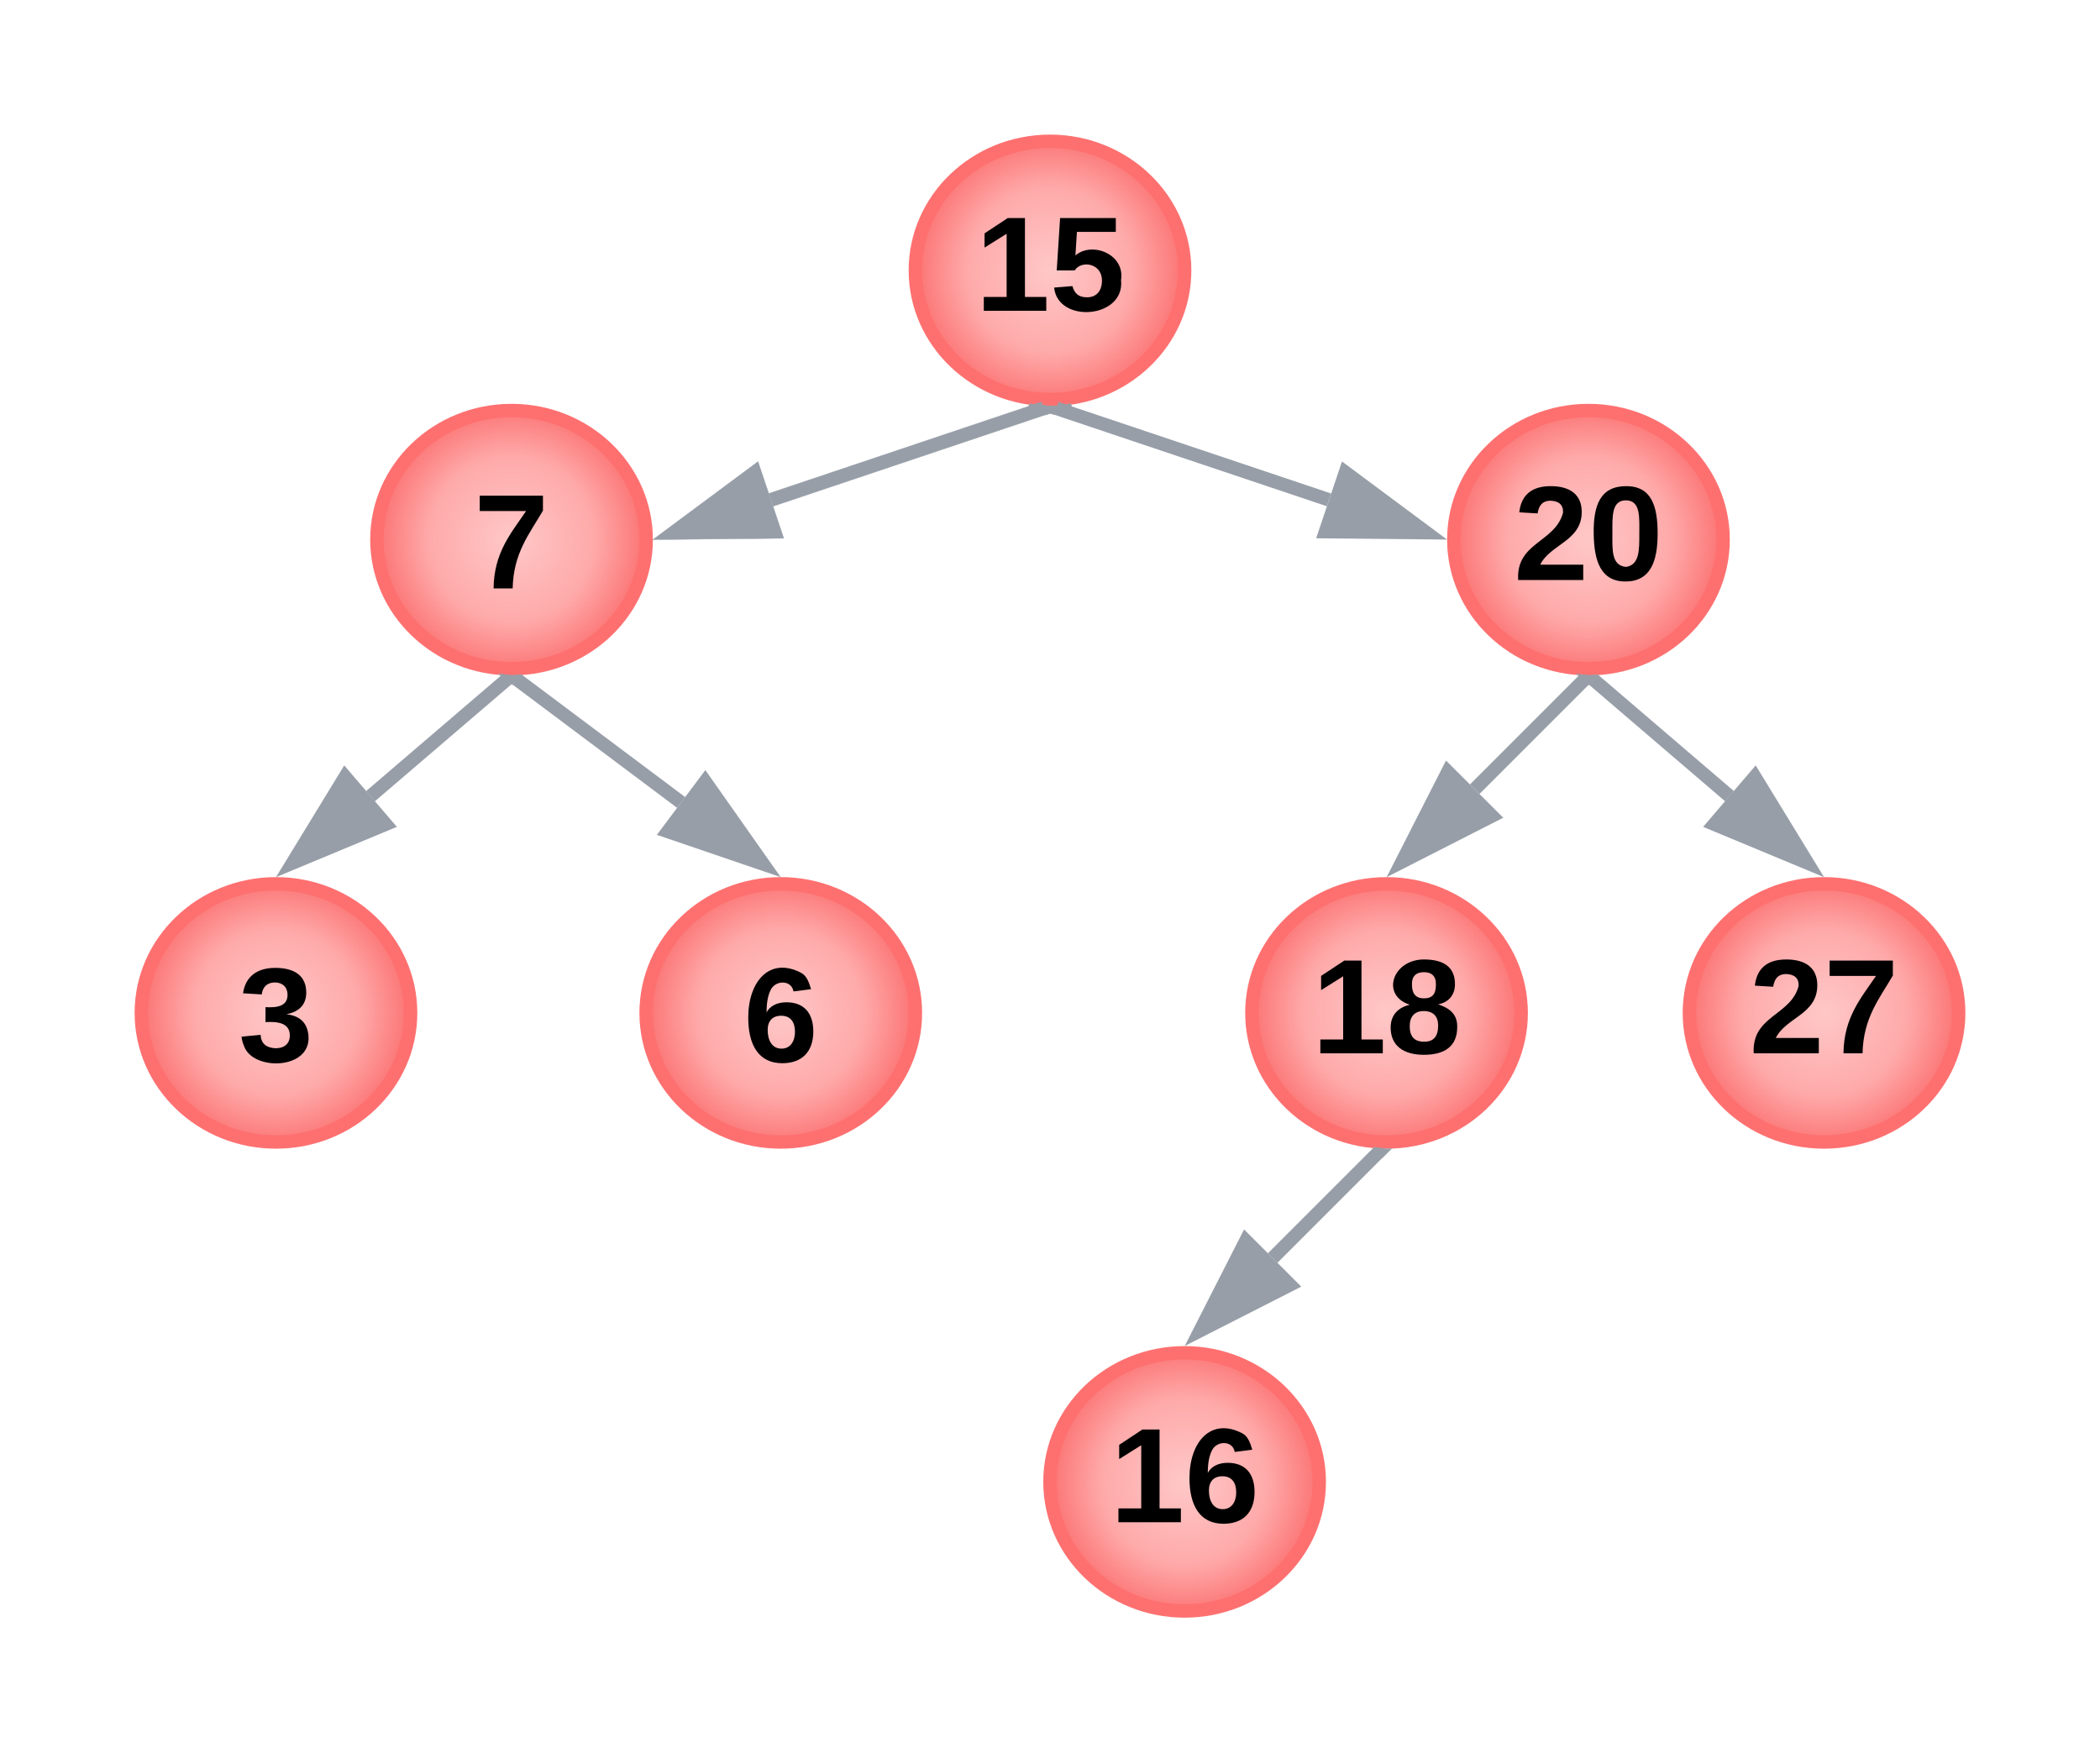
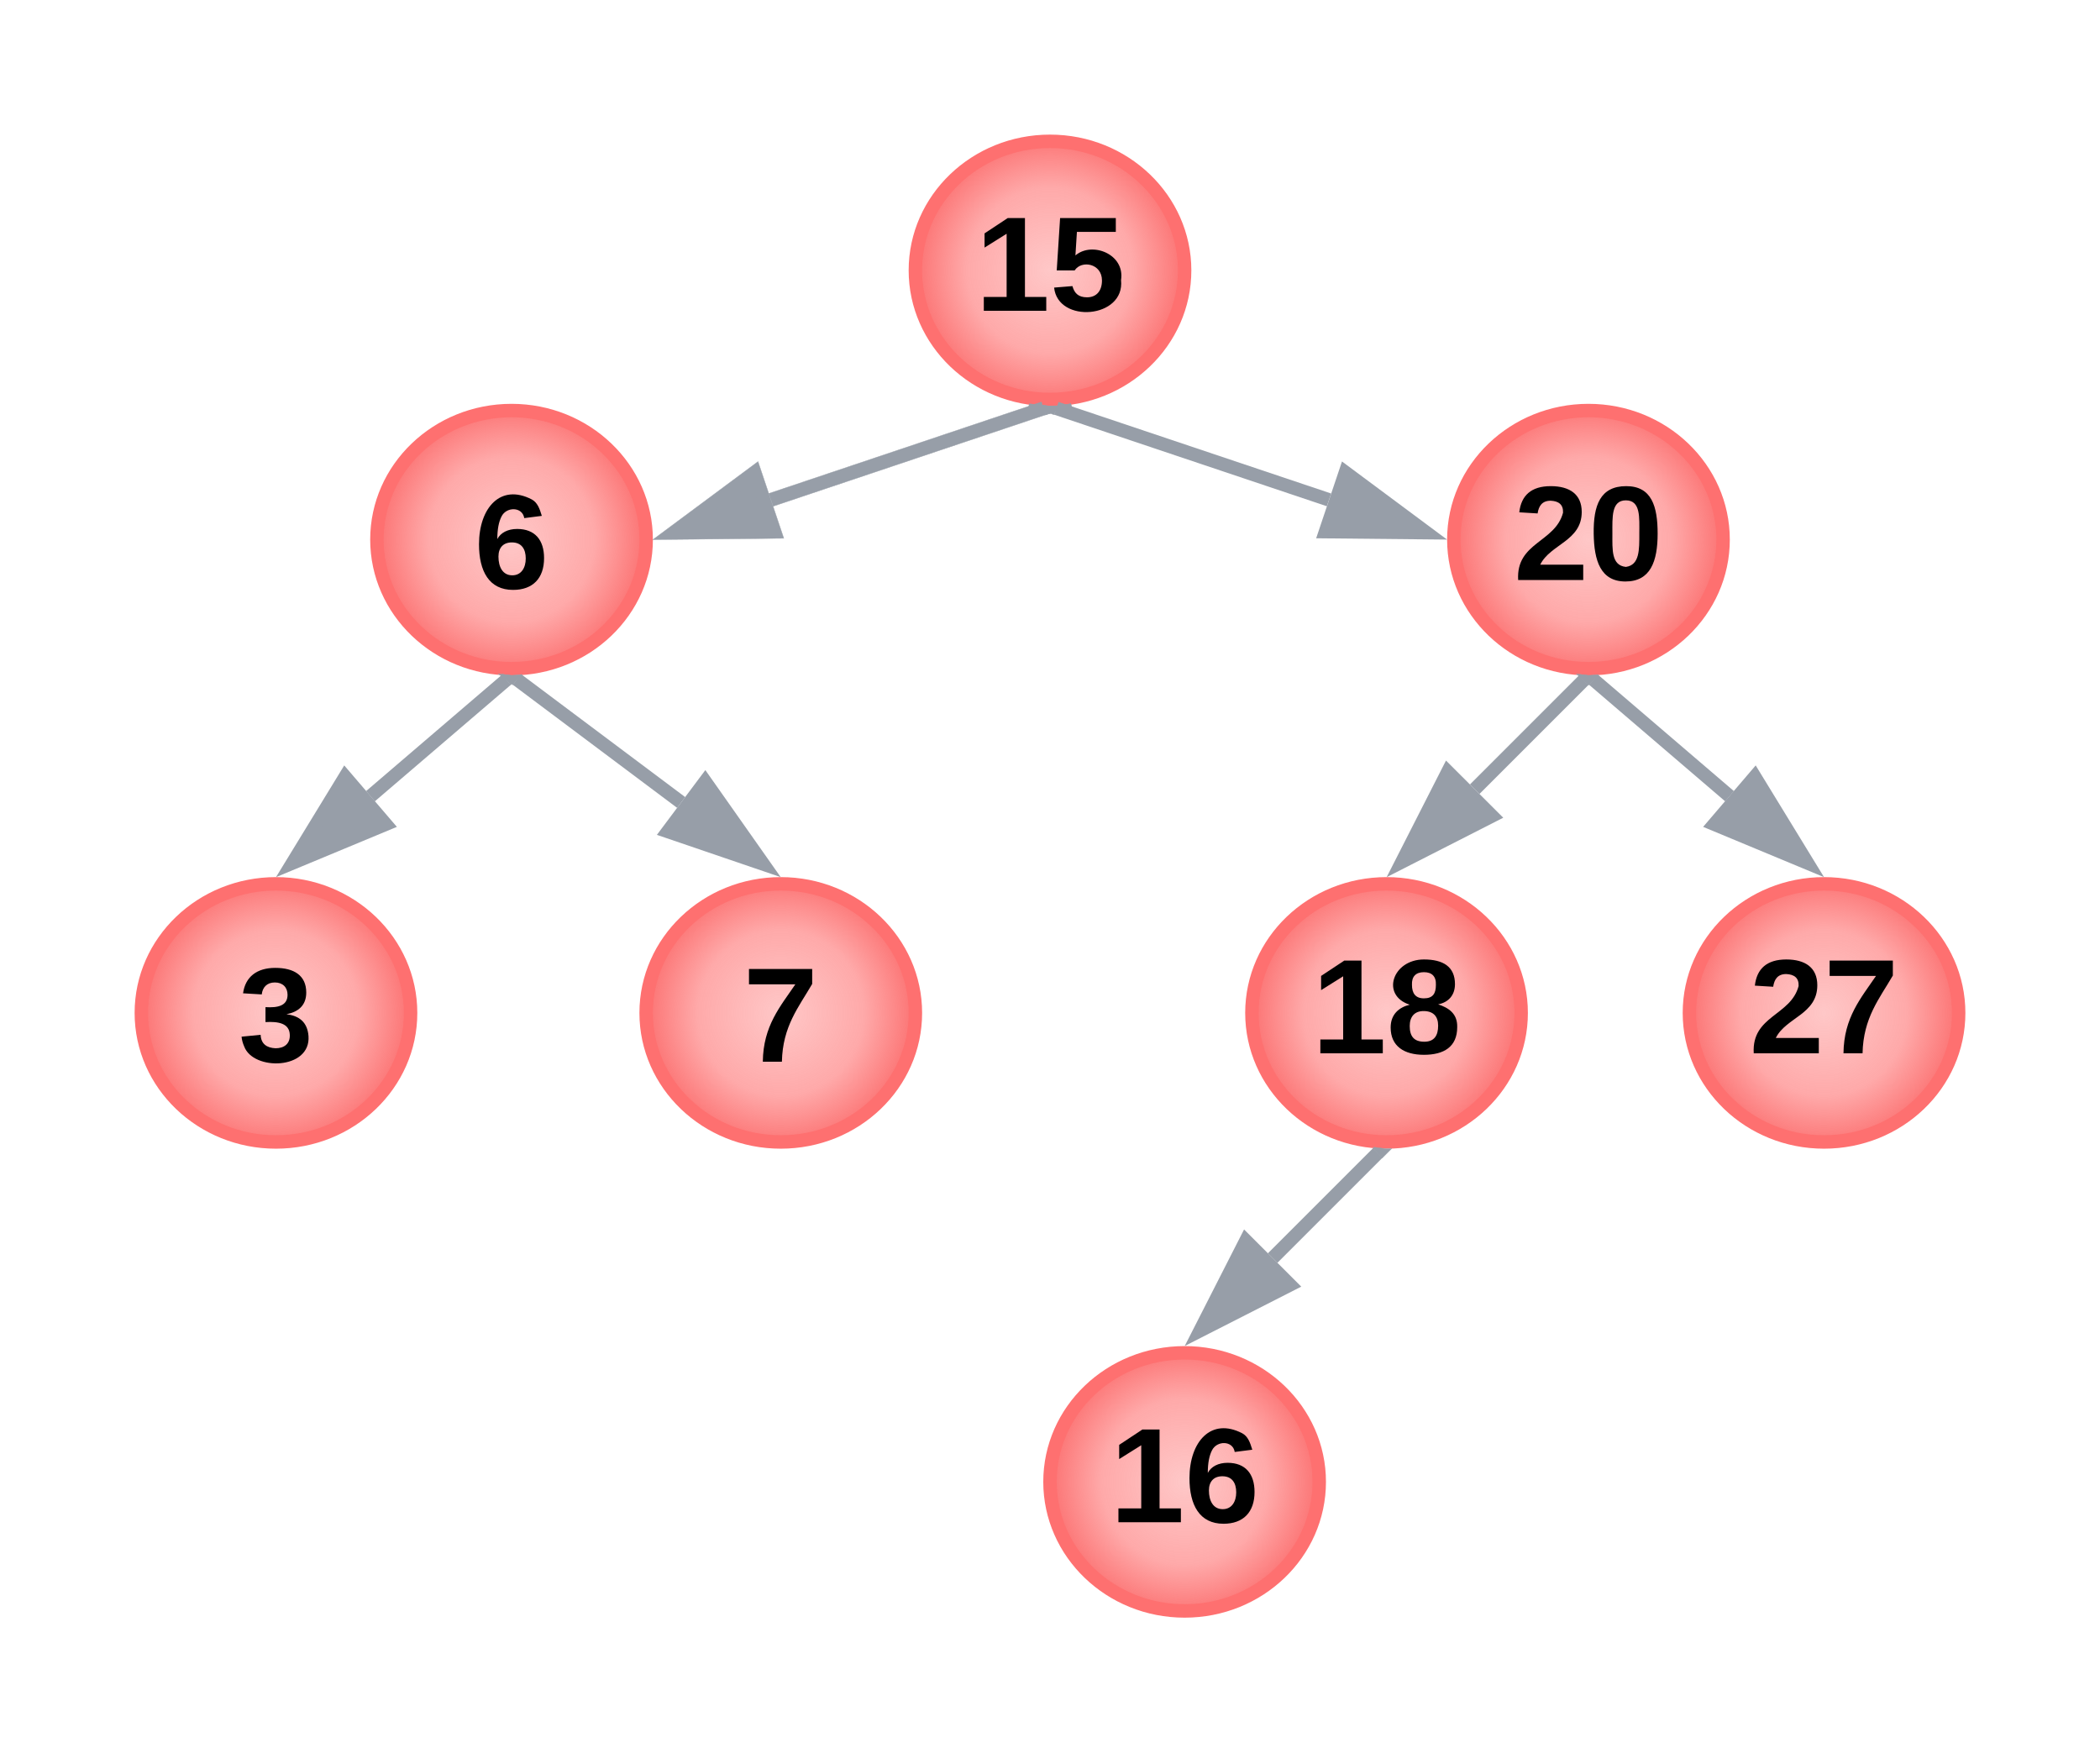
<svg xmlns="http://www.w3.org/2000/svg" xmlns:ns1="lucid" xmlns:xlink="http://www.w3.org/1999/xlink" width="312" height="260.35">
  <g transform="translate(-2404 261)" ns1:page-tab-id="0_0">
    <path d="M2580-220.83c0 10.6-8.95 19.18-20 19.18s-20-8.6-20-19.18 8.95-19.17 20-19.17 20 8.6 20 19.17z" stroke="#fe7070" stroke-width="2" fill="url(#a)" />
    <path d="M2545-229.83a6 6 0 0 1 6-6h18a6 6 0 0 1 6 6v18a6 6 0 0 1-6 6h-18a6 6 0 0 1-6-6z" stroke="#000" stroke-opacity="0" stroke-width="3" fill-opacity="0" />
    <use xlink:href="#b" transform="matrix(1,0,0,1,2550,-230.8256) translate(-1.111111 16)" />
    <path d="M2500-180.83c0 10.6-8.95 19.18-20 19.18s-20-8.6-20-19.18 8.95-19.17 20-19.17 20 8.6 20 19.17z" stroke="#fe7070" stroke-width="2" fill="url(#c)" />
    <path d="M2465-189.83a6 6 0 0 1 6-6h18a6 6 0 0 1 6 6v18a6 6 0 0 1-6 6h-18a6 6 0 0 1-6-6z" stroke="#000" stroke-opacity="0" stroke-width="3" fill-opacity="0" />
    <use xlink:href="#d" transform="matrix(1,0,0,1,2470,-190.8256) translate(4.444444 17.25)" />
    <path d="M2660-180.83c0 10.6-8.95 19.18-20 19.18s-20-8.6-20-19.18 8.95-19.17 20-19.17 20 8.6 20 19.17z" stroke="#fe7070" stroke-width="2" fill="url(#e)" />
    <path d="M2625-189.83a6 6 0 0 1 6-6h18a6 6 0 0 1 6 6v18a6 6 0 0 1-6 6h-18a6 6 0 0 1-6-6z" stroke="#000" stroke-opacity="0" stroke-width="3" fill-opacity="0" />
    <use xlink:href="#f" transform="matrix(1,0,0,1,2630,-190.8256) translate(-1.111111 16)" />
    <path d="M2465-110.5c0 10.6-8.95 19.17-20 19.17s-20-8.58-20-19.17c0-10.6 8.95-19.18 20-19.18s20 8.6 20 19.18z" stroke="#fe7070" stroke-width="2" fill="url(#g)" />
    <path d="M2430-119.5a6 6 0 0 1 6-6h18a6 6 0 0 1 6 6v18a6 6 0 0 1-6 6h-18a6 6 0 0 1-6-6z" stroke="#000" stroke-opacity="0" stroke-width="3" fill-opacity="0" />
    <use xlink:href="#h" transform="matrix(1,0,0,1,2435,-120.5005) translate(4.444444 17.25)" />
    <path d="M2540-110.5c0 10.6-8.95 19.17-20 19.17s-20-8.58-20-19.17c0-10.6 8.95-19.18 20-19.18s20 8.6 20 19.18z" stroke="#fe7070" stroke-width="2" fill="url(#i)" />
    <path d="M2505-119.5a6 6 0 0 1 6-6h18a6 6 0 0 1 6 6v18a6 6 0 0 1-6 6h-18a6 6 0 0 1-6-6z" stroke="#000" stroke-opacity="0" stroke-width="3" fill-opacity="0" />
    <use xlink:href="#j" transform="matrix(1,0,0,1,2510,-120.5005) translate(4.444444 17.25)" />
    <path d="M2695-110.5c0 10.6-8.95 19.17-20 19.17s-20-8.58-20-19.17c0-10.6 8.95-19.18 20-19.18s20 8.6 20 19.18z" stroke="#fe7070" stroke-width="2" fill="url(#k)" />
    <path d="M2660-119.5a6 6 0 0 1 6-6h18a6 6 0 0 1 6 6v18a6 6 0 0 1-6 6h-18a6 6 0 0 1-6-6z" stroke="#000" stroke-opacity="0" stroke-width="3" fill-opacity="0" />
    <use xlink:href="#l" transform="matrix(1,0,0,1,2665,-120.5005) translate(-1.111111 16)" />
    <path d="M2630-110.5c0 10.6-8.95 19.17-20 19.17s-20-8.58-20-19.17c0-10.6 8.95-19.18 20-19.18s20 8.6 20 19.18z" stroke="#fe7070" stroke-width="2" fill="url(#m)" />
    <path d="M2595-119.5a6 6 0 0 1 6-6h18a6 6 0 0 1 6 6v18a6 6 0 0 1-6 6h-18a6 6 0 0 1-6-6z" stroke="#000" stroke-opacity="0" stroke-width="3" fill-opacity="0" />
    <use xlink:href="#n" transform="matrix(1,0,0,1,2600,-120.5005) translate(-1.111111 16)" />
    <path d="M2559.37-199.38l-40.5 13.6-.65-1.9 40.5-13.6z" stroke="#979ea8" stroke-width=".05" fill="#979ea8" />
    <path d="M2563.16-200.66l-3.8 1.28-.5-1.4 1.1.13 1.65-.06 1.45-.3z" fill="#979ea8" />
    <path d="M2563.2-200.64l-3.87 1.3-.5-1.47 1.13.13 1.65-.06 1.47-.3zm-1.6-.04l-1.65.06-1.04-.13.46 1.34 3.77-1.27-.1-.3z" stroke="#979ea8" stroke-width=".05" fill="#979ea8" />
    <path d="M2519.07-182l-15 .14 12.04-8.93z" fill="#979ea8" />
    <path d="M2520.45-181.02l-19.45.2 15.62-11.6zm-13.3-1.87l10.53-.1-2.07-6.17z" stroke="#979ea8" stroke-width=".05" fill="#979ea8" />
    <use xlink:href="#o" transform="matrix(1,0,0,1,2530.5,-201.7884) translate(0.005 18.26389)" />
    <path d="M2560.95-200.33l40.5 13.6" stroke="#979ea8" stroke-width="2" fill="none" />
    <path d="M2559.95-200.65l1.14-.04-.45 1.32-3.8-1.28.1-.36z" stroke="#979ea8" stroke-width=".05" fill="#979ea8" />
    <path d="M2615.93-181.86l-15-.15 2.96-8.8z" stroke="#979ea8" stroke-width="2" fill="#979ea8" />
    <path d="M2480.8-160.05l24.4 18.28" stroke="#979ea8" stroke-width="2" fill="none" />
    <path d="M2479.95-160.65l1.37-.05-1.1 1.46-2.2-1.65z" stroke="#979ea8" stroke-width=".05" fill="#979ea8" />
    <path d="M2517.4-132.62l-14.18-4.84 5.55-7.42z" stroke="#979ea8" stroke-width="2" fill="#979ea8" />
    <path d="M2479.24-160l-20.2 17.3" stroke="#979ea8" stroke-width="2" fill="none" />
    <path d="M2479.95-160.65l1.65-.06-1.73 1.48-1.3-1.52.08-.07z" stroke="#979ea8" stroke-width=".05" fill="#979ea8" />
    <path d="M2447.46-132.78l7.82-12.8 6.03 7.04z" stroke="#979ea8" stroke-width="2" fill="#979ea8" />
    <path d="M2639.3-159.94l-16.2 16.2" stroke="#979ea8" stroke-width="2" fill="none" />
    <path d="M2639.95-160.65l1.52-.05-1.5 1.48-1.4-1.4.17-.18z" stroke="#979ea8" stroke-width=".05" fill="#979ea8" />
    <path d="M2612.3-132.96l6.8-13.36 6.56 6.55z" stroke="#979ea8" stroke-width="2" fill="#979ea8" />
    <path d="M2640.76-160l20.2 17.3" stroke="#979ea8" stroke-width="2" fill="none" />
    <path d="M2639.95-160.65l1.44-.05-1.27 1.48-1.92-1.65z" stroke="#979ea8" stroke-width=".05" fill="#979ea8" />
    <path d="M2672.54-132.78l-13.85-5.76 6.02-7.04z" stroke="#979ea8" stroke-width="2" fill="#979ea8" />
    <path d="M2600-40.83c0 10.6-8.95 19.18-20 19.18s-20-8.6-20-19.18c0-10.6 8.95-19.17 20-19.17s20 8.6 20 19.17z" stroke="#fe7070" stroke-width="2" fill="url(#p)" />
    <path d="M2565-49.83a6 6 0 0 1 6-6h18a6 6 0 0 1 6 6v18a6 6 0 0 1-6 6h-18a6 6 0 0 1-6-6z" stroke="#000" stroke-opacity="0" stroke-width="3" fill-opacity="0" />
    <use xlink:href="#q" transform="matrix(1,0,0,1,2570,-50.82556) translate(-1.111111 16)" />
    <path d="M2608.7-89.7l-15.62 15.62" stroke="#979ea8" stroke-width="2" fill="none" />
    <path d="M2609.95-90.32l.82-.03-1.4 1.4-1.4-1.43.17-.17z" stroke="#979ea8" stroke-width=".05" fill="#979ea8" />
    <path d="M2582.3-63.3l6.8-13.35 6.55 6.55z" stroke="#979ea8" stroke-width="2" fill="#979ea8" />
    <defs>
      <radialGradient gradientUnits="userSpaceOnUse" id="a" fx="2560" fy="-220.83" cx="2560" cy="-220.83" r="20.54">
        <stop offset="0%" stop-color="#fe7474" stop-opacity=".4" />
        <stop offset="60%" stop-color="#fe7070" stop-opacity=".6" />
        <stop offset="100%" stop-color="#fb6f6f" />
      </radialGradient>
      <path d="M23 0v-37h61v-169l-59 37v-38l62-41h46v211h57V0H23" id="r" />
      <path d="M139-81c0-46-55-55-73-27H18l9-140h149v37H72l-4 63c44-38 133-4 122 66C201 21 21 35 11-62l49-4c5 18 15 30 39 30 26 0 40-18 40-45" id="s" />
      <g id="b">
        <use transform="matrix(0.05555556,0,0,0.05555556,0,0)" xlink:href="#r" />
        <use transform="matrix(0.05555556,0,0,0.05555556,11.11111,0)" xlink:href="#s" />
      </g>
      <radialGradient gradientUnits="userSpaceOnUse" id="c" fx="2480" fy="-180.83" cx="2480" cy="-180.83" r="20.54">
        <stop offset="0%" stop-color="#fe7474" stop-opacity=".4" />
        <stop offset="60%" stop-color="#fe7070" stop-opacity=".6" />
        <stop offset="100%" stop-color="#fb6f6f" />
      </radialGradient>
-       <path d="M52 0c1-96 47-148 87-207H15v-41h169v40c-36 62-79 113-81 208H52" id="t" />
+       <path d="M115-159c48 0 72 30 72 78 0 54-30 85-83 85-64 0-91-50-91-122 0-98 58-163 141-120 15 8 21 24 27 44l-47 6c-5-31-48-31-61-4-7 14-11 33-11 60 9-17 28-27 53-27zM102-35c24 0 36-20 36-45s-11-43-37-43c-23 0-36 14-36 38 0 27 11 50 37 50" id="t" />
      <use transform="matrix(0.05555556,0,0,0.05555556,0,0)" xlink:href="#t" id="d" />
      <radialGradient gradientUnits="userSpaceOnUse" id="e" fx="2640" fy="-180.83" cx="2640" cy="-180.83" r="20.54">
        <stop offset="0%" stop-color="#fe7474" stop-opacity=".4" />
        <stop offset="60%" stop-color="#fe7070" stop-opacity=".6" />
        <stop offset="100%" stop-color="#fb6f6f" />
      </radialGradient>
      <path d="M182-182c0 78-84 86-111 141h115V0H12c-6-101 99-100 120-180 1-22-12-31-33-32-23 0-32 14-35 34l-49-3c5-45 32-70 84-70 51 0 83 22 83 69" id="u" />
      <path d="M101-251c68 0 84 54 84 127C185-50 166 4 99 4S15-52 14-124c-1-75 17-127 87-127zm-1 216c37-5 36-46 36-89s4-89-36-89c-39 0-36 45-36 89 0 43-3 85 36 89" id="v" />
      <g id="f">
        <use transform="matrix(0.05555556,0,0,0.05555556,0,0)" xlink:href="#u" />
        <use transform="matrix(0.05555556,0,0,0.05555556,11.11111,0)" xlink:href="#v" />
      </g>
      <radialGradient gradientUnits="userSpaceOnUse" id="g" fx="2445" fy="-110.5" cx="2445" cy="-110.5" r="20.54">
        <stop offset="0%" stop-color="#fe7474" stop-opacity=".4" />
        <stop offset="60%" stop-color="#fe7070" stop-opacity=".6" />
        <stop offset="100%" stop-color="#fb6f6f" />
      </radialGradient>
      <path d="M128-127c34 4 56 21 59 58 7 91-148 94-172 28-4-9-6-17-7-26l51-5c1 24 16 35 40 36 23 0 39-12 38-36-1-31-31-36-65-34v-40c32 2 59-3 59-33 0-20-13-33-34-33s-33 13-35 32l-50-3c6-44 37-68 86-68 50 0 83 20 83 66 0 35-22 52-53 58" id="w" />
      <use transform="matrix(0.05555556,0,0,0.05555556,0,0)" xlink:href="#w" id="h" />
      <radialGradient gradientUnits="userSpaceOnUse" id="i" fx="2520" fy="-110.5" cx="2520" cy="-110.5" r="20.54">
        <stop offset="0%" stop-color="#fe7474" stop-opacity=".4" />
        <stop offset="60%" stop-color="#fe7070" stop-opacity=".6" />
        <stop offset="100%" stop-color="#fb6f6f" />
      </radialGradient>
-       <path d="M115-159c48 0 72 30 72 78 0 54-30 85-83 85-64 0-91-50-91-122 0-98 58-163 141-120 15 8 21 24 27 44l-47 6c-5-31-48-31-61-4-7 14-11 33-11 60 9-17 28-27 53-27zM102-35c24 0 36-20 36-45s-11-43-37-43c-23 0-36 14-36 38 0 27 11 50 37 50" id="x" />
+       <path d="M52 0c1-96 47-148 87-207H15v-41h169v40c-36 62-79 113-81 208H52" id="x" />
      <use transform="matrix(0.05555556,0,0,0.05555556,0,0)" xlink:href="#x" id="j" />
      <radialGradient gradientUnits="userSpaceOnUse" id="k" fx="2675" fy="-110.5" cx="2675" cy="-110.5" r="20.54">
        <stop offset="0%" stop-color="#fe7474" stop-opacity=".4" />
        <stop offset="60%" stop-color="#fe7070" stop-opacity=".6" />
        <stop offset="100%" stop-color="#fb6f6f" />
      </radialGradient>
      <g id="l">
        <use transform="matrix(0.05555556,0,0,0.05555556,0,0)" xlink:href="#u" />
-         <use transform="matrix(0.05555556,0,0,0.05555556,11.11111,0)" xlink:href="#t" />
+         <use transform="matrix(0.05555556,0,0,0.05555556,11.11111,0)" xlink:href="#x" />
      </g>
      <radialGradient gradientUnits="userSpaceOnUse" id="m" fx="2610" fy="-110.5" cx="2610" cy="-110.5" r="20.54">
        <stop offset="0%" stop-color="#fe7474" stop-opacity=".4" />
        <stop offset="60%" stop-color="#fe7070" stop-opacity=".6" />
        <stop offset="100%" stop-color="#fb6f6f" />
      </radialGradient>
      <path d="M138-131c27 9 52 24 51 61 0 53-36 74-89 74S11-19 11-69c0-35 22-54 51-61-78-25-46-121 38-121 51 0 83 19 83 66 0 30-18 49-45 54zm-38-16c24 0 32-13 32-36 1-23-11-34-32-34-22 0-33 12-32 34 0 22 9 36 32 36zm1 116c27 0 37-17 37-43 0-25-13-39-39-39-24 0-37 15-37 40 0 27 11 42 39 42" id="y" />
      <g id="n">
        <use transform="matrix(0.05555556,0,0,0.05555556,0,0)" xlink:href="#r" />
        <use transform="matrix(0.05555556,0,0,0.05555556,11.11111,0)" xlink:href="#y" />
      </g>
      <radialGradient gradientUnits="userSpaceOnUse" id="p" fx="2580" fy="-40.83" cx="2580" cy="-40.83" r="20.54">
        <stop offset="0%" stop-color="#fe7474" stop-opacity=".4" />
        <stop offset="60%" stop-color="#fe7070" stop-opacity=".6" />
        <stop offset="100%" stop-color="#fb6f6f" />
      </radialGradient>
      <g id="q">
        <use transform="matrix(0.05555556,0,0,0.05555556,0,0)" xlink:href="#r" />
-         <use transform="matrix(0.05555556,0,0,0.05555556,11.11111,0)" xlink:href="#x" />
+         <use transform="matrix(0.05555556,0,0,0.05555556,11.11111,0)" xlink:href="#t" />
      </g>
    </defs>
  </g>
</svg>
